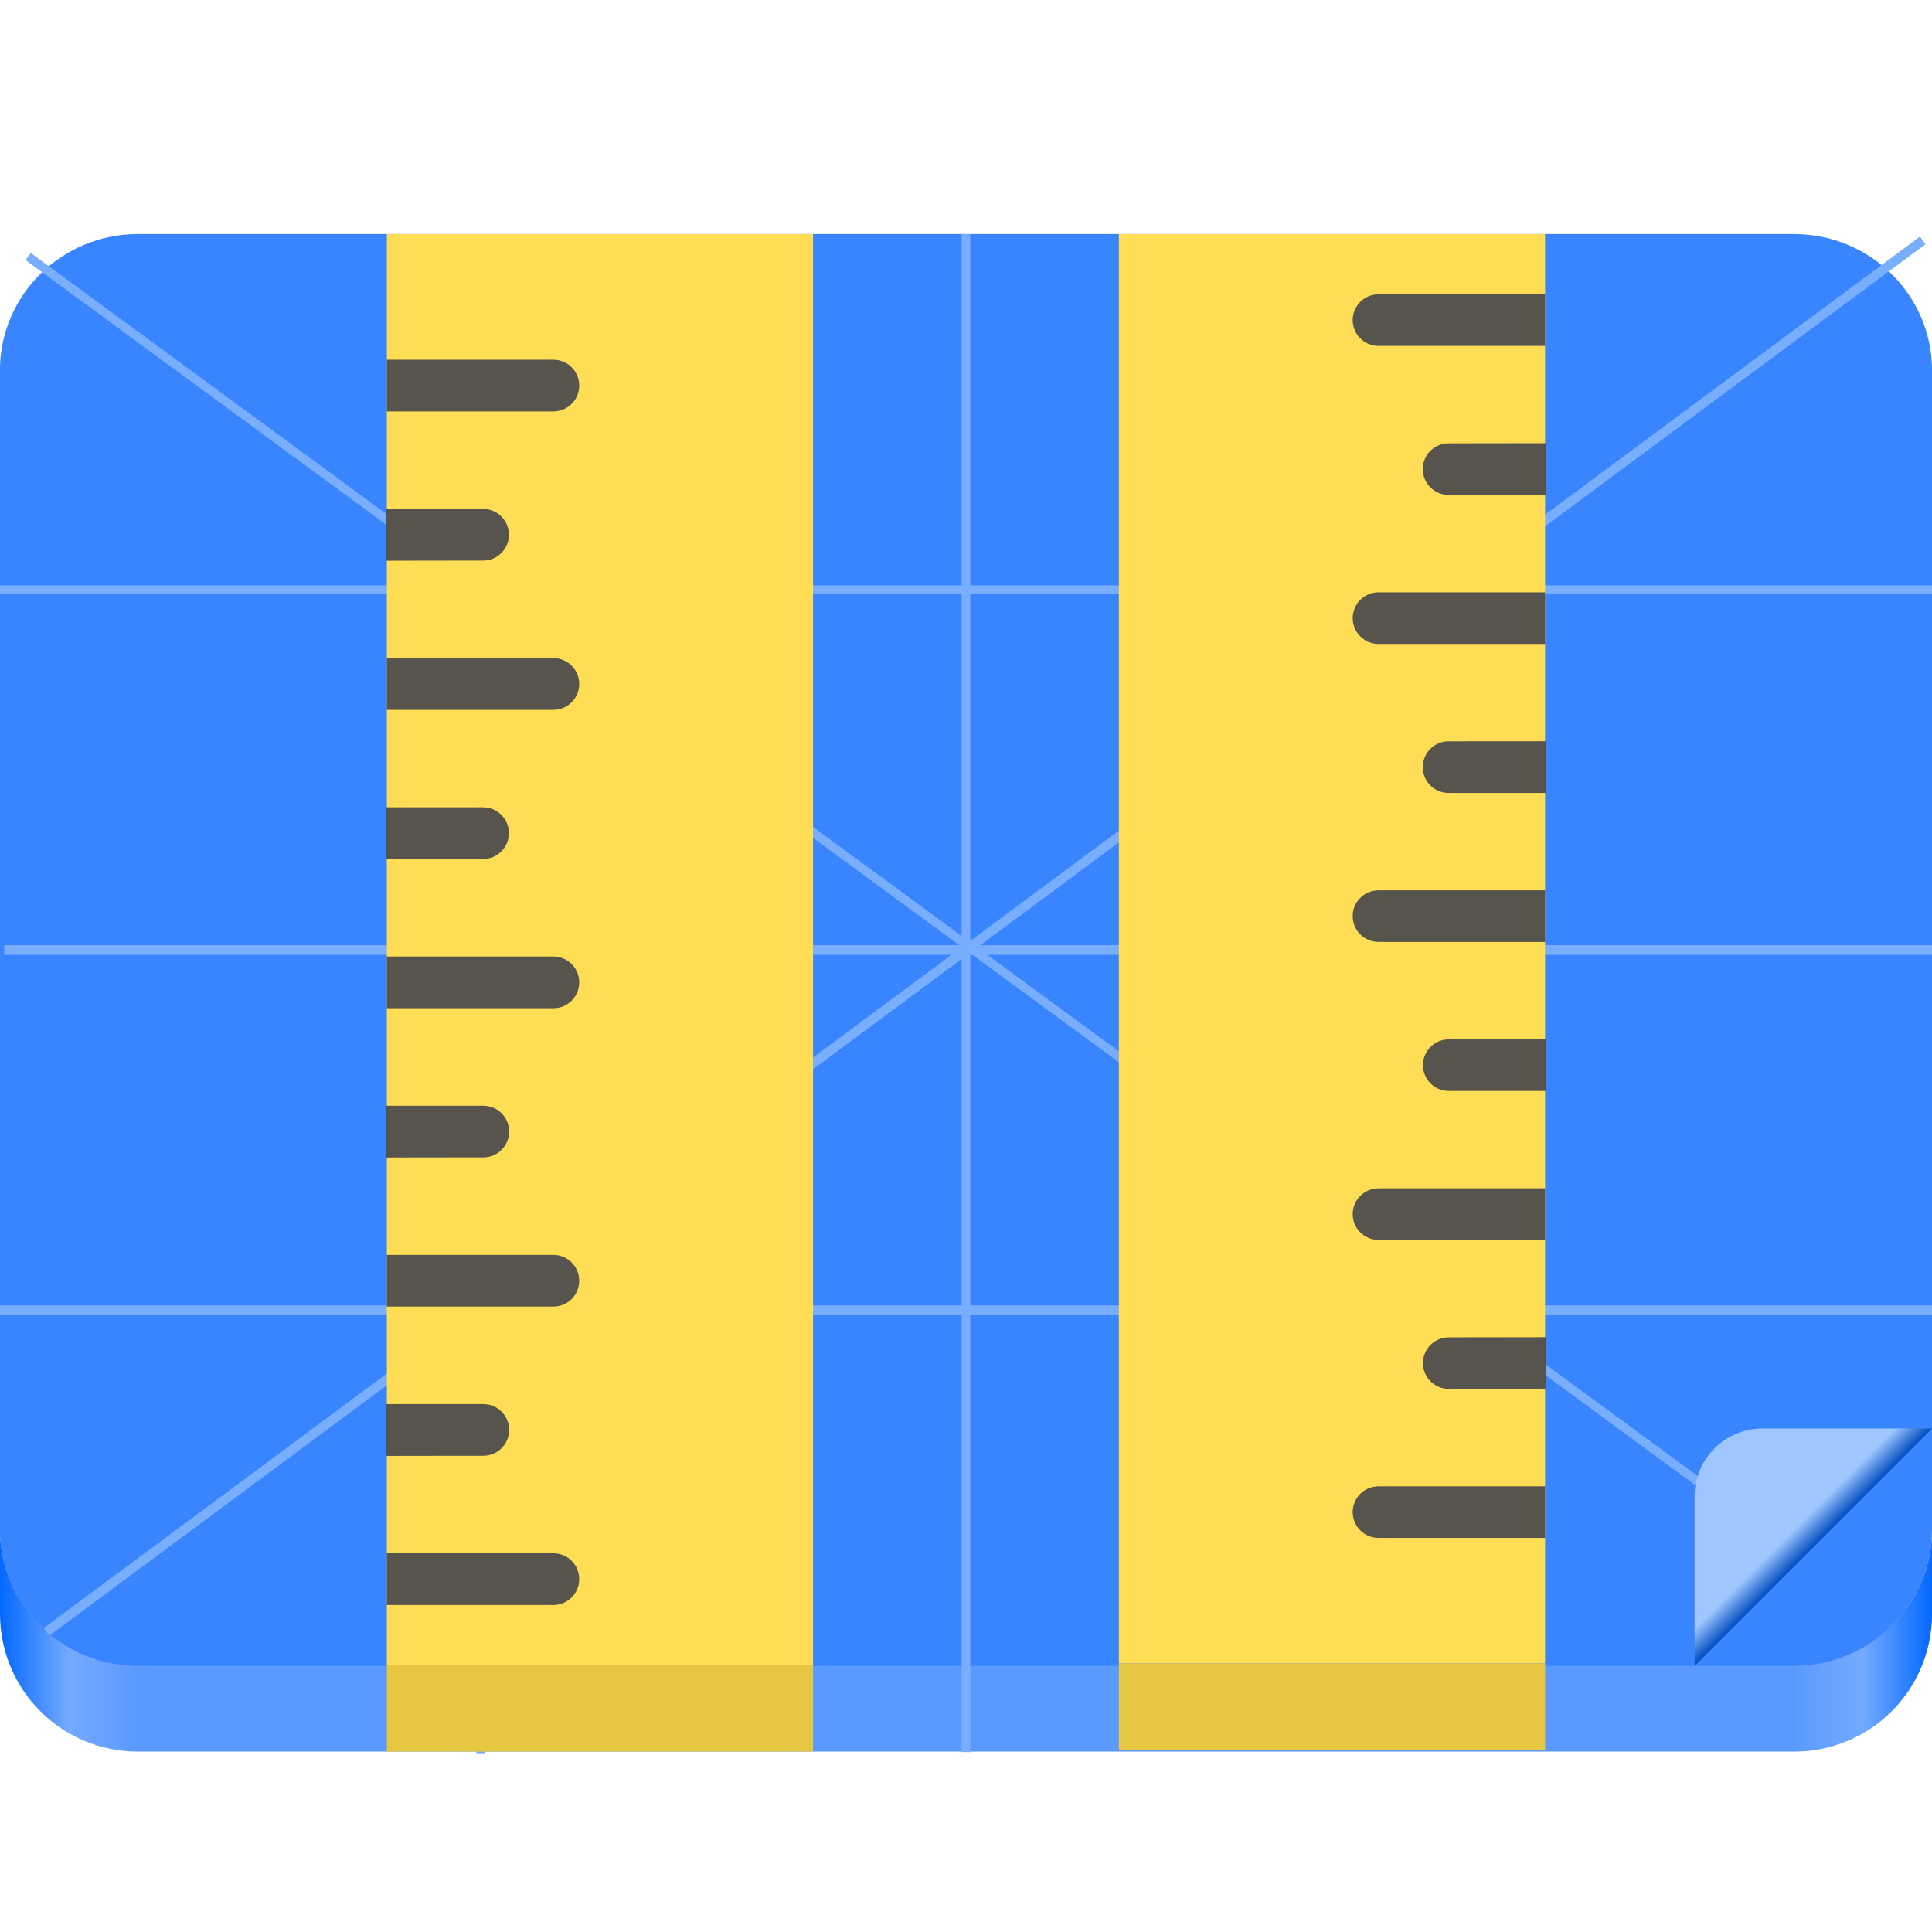
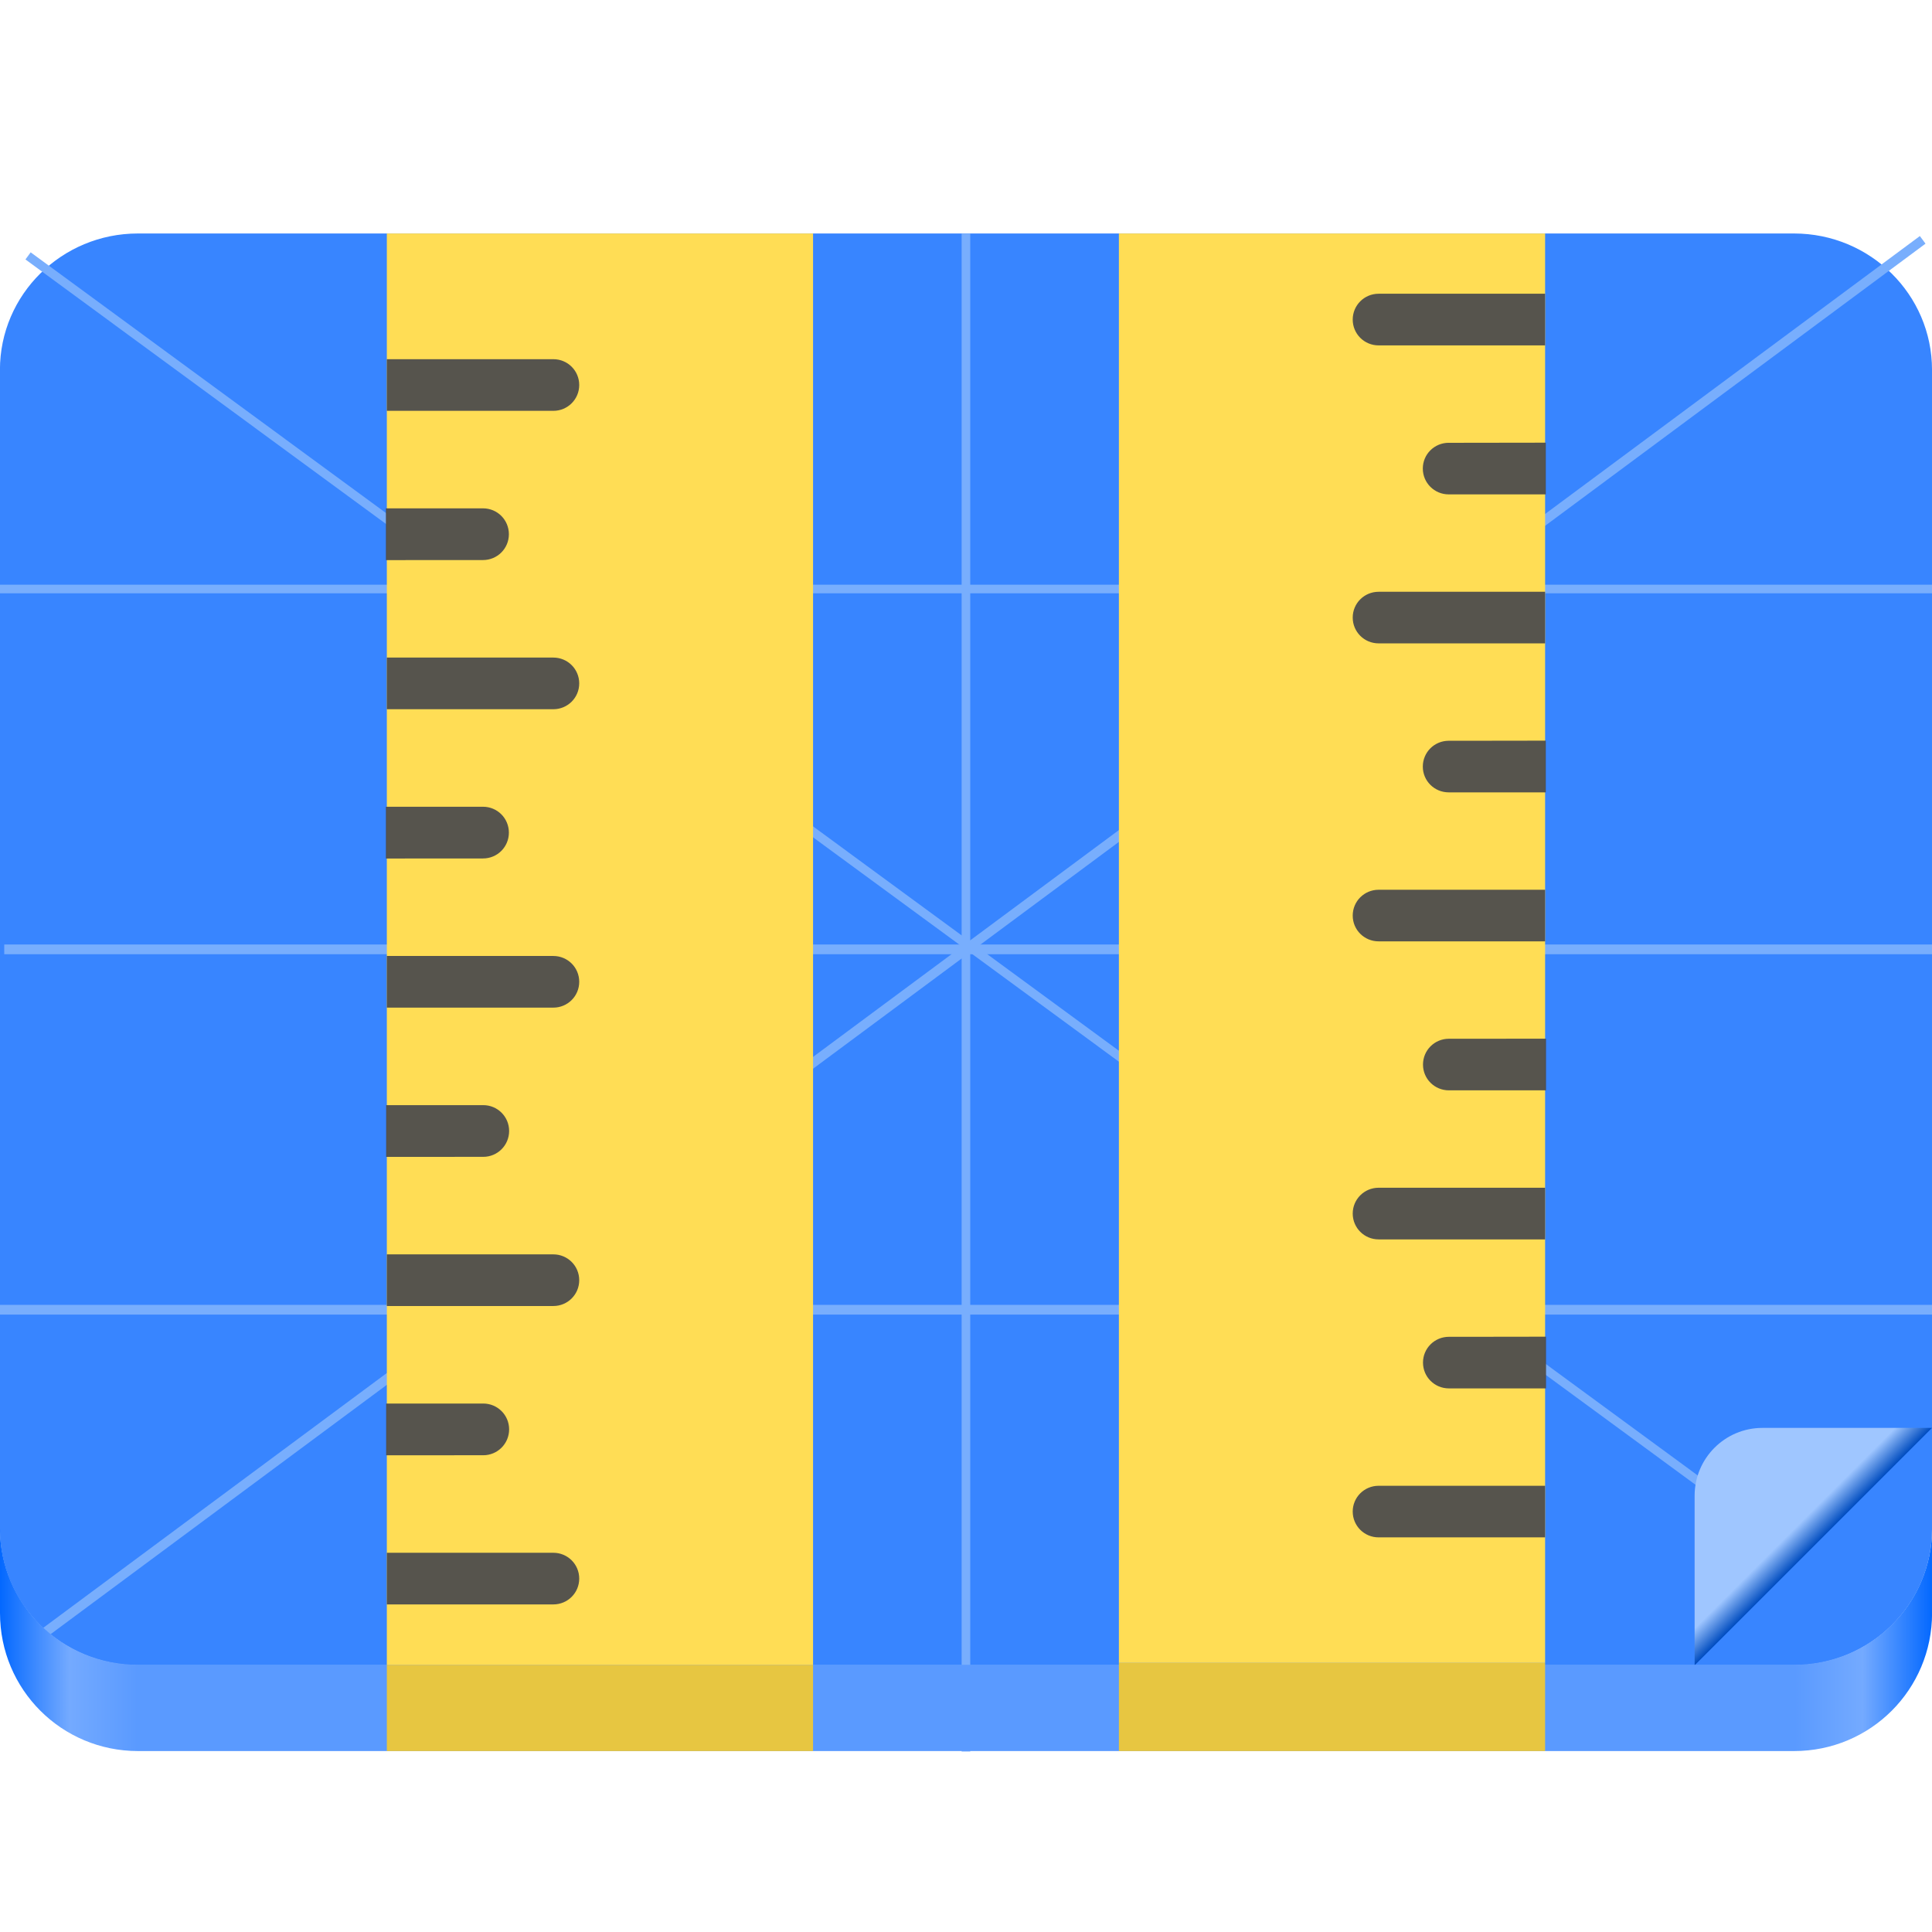
<svg xmlns="http://www.w3.org/2000/svg" height="128px" viewBox="0 0 128 128" width="128px">
-   <linearGradient id="a" gradientUnits="userSpaceOnUse" x1="0" x2="128.005" y1="116.047" y2="116.047">
+   <clipPath id="a">
+     <path d="m 112 94 h 16 v 17 h -16 z m 0 0" />
+   </clipPath>
+   <clipPath id="b">
+     <path d="m 128 94.602 l -15.727 15.727 h -4.496 v -20.219 h 20.223 z m 0 0" />
+   </clipPath>
+   <linearGradient id="c" gradientTransform="matrix(0 0.140426 0.140426 0 109.4634 54.15942)" gradientUnits="userSpaceOnUse" x1="344" x2="335.291" y1="76" y2="67.291">
+     <stop offset="0" stop-color="#004cbf" />
+     <stop offset="1" stop-color="#9fc6ff" />
+   </linearGradient>
+   <linearGradient id="d" gradientUnits="userSpaceOnUse" x1="0" x2="128.005" y1="116.01" y2="116.01">
    <stop offset="0" stop-color="#0368ff" />
    <stop offset="0.036" stop-color="#74aaff" />
    <stop offset="0.071" stop-color="#5a9aff" />
    <stop offset="0.929" stop-color="#5a9aff" />
    <stop offset="0.964" stop-color="#74aaff" />
    <stop offset="1" stop-color="#0368ff" />
  </linearGradient>
-   <clipPath id="b">
-     <path d="m 112 94 h 16 v 17 h -16 z m 0 0" />
-   </clipPath>
-   <clipPath id="c">
-     <path d="m 128 94.641 l -15.727 15.727 h -4.496 v -20.223 h 20.223 z m 0 0" />
-   </clipPath>
-   <linearGradient id="d" gradientTransform="matrix(0 0.140426 0.140426 0 109.4634 54.19666)" gradientUnits="userSpaceOnUse" x1="344" x2="335.291" y1="76" y2="67.291">
-     <stop offset="0" stop-color="#004cbf" />
-     <stop offset="1" stop-color="#9fc6ff" />
-   </linearGradient>
-   <path d="m 0 101.297 v 5.605 c 0 5.066 4.078 9.145 9.145 9.145 h 109.719 c 5.062 0 9.141 -4.078 9.141 -9.145 v -5.605 c 0 5.008 -4.078 9.035 -9.141 9.035 h -109.719 c -5.066 0 -9.145 -4.027 -9.145 -9.035 z m 0 0" fill="url(#a)" />
-   <path d="m 9.137 15.508 h 109.719 c 5.051 0 9.145 4.043 9.145 9.031 v 76.793 c 0 4.992 -4.094 9.035 -9.145 9.035 h -109.719 c -5.047 0 -9.141 -4.043 -9.141 -9.035 v -76.793 c 0 -4.988 4.094 -9.031 9.141 -9.031 z m 0 0" fill="#3885ff" />
-   <path d="m 63.996 15.508 v 100.574" fill="none" stroke="#78aefd" stroke-width="0.571" />
-   <path d="m -0.004 86.809 h 128.004" fill="none" stroke="#78aefd" stroke-width="0.645" />
-   <path d="m 0.281 62.938 h 127.719" fill="none" stroke="#78aefd" stroke-width="0.644" />
-   <path d="m -0.004 39.063 h 128.004" fill="none" stroke="#78aefd" stroke-width="0.571" />
-   <path d="m 127.387 15.926 l -124.305 92.188" fill="#5297fd" stroke="#78aefd" stroke-width="0.626" />
-   <path d="m 1.859 16.992 l 116.41 85.41" fill="#5297fd" stroke="#78aefd" stroke-width="0.584" />
-   <g clip-path="url(#b)">
-     <g clip-path="url(#c)">
-       <path d="m 112.273 99.133 v 11.234 c 0 2.48 2.012 4.492 4.492 4.492 h 11.234 c 2.48 0 4.492 -2.012 4.492 -4.492 v -11.234 c 0 -2.48 -2.012 -4.492 -4.492 -4.492 h -11.234 c -2.48 0 -4.492 2.012 -4.492 4.492 z m 0 0" fill="url(#d)" />
+   <path d="m 9.137 15.469 h 109.719 c 5.051 0 9.145 4.047 9.145 9.035 v 76.793 c 0 4.988 -4.094 9.031 -9.145 9.031 h -109.719 c -5.047 0 -9.141 -4.043 -9.141 -9.031 v -76.793 c 0 -4.988 4.094 -9.035 9.141 -9.035 z m 0 0" fill="#3885ff" />
+   <path d="m -0.004 86.773 h 128.004" fill="none" stroke="#78aefd" stroke-width="0.645" />
+   <path d="m 0.281 62.898 h 127.719" fill="none" stroke="#78aefd" stroke-width="0.644" />
+   <path d="m -0.004 39.023 h 128.004" fill="none" stroke="#78aefd" stroke-width="0.571" />
+   <path d="m 127.383 15.891 l -124.922 92.648" fill="#5297fd" stroke="#78aefd" stroke-width="0.629" />
+   <path d="m 1.859 16.953 l 116.41 85.41" fill="#5297fd" stroke="#78aefd" stroke-width="0.584" />
+   <g clip-path="url(#a)">
+     <g clip-path="url(#b)">
+       <path d="m 112.273 99.098 v 11.23 c 0 2.484 2.012 4.496 4.492 4.496 h 11.234 c 2.48 0 4.492 -2.012 4.492 -4.496 v -11.23 c 0 -2.484 -2.012 -4.496 -4.492 -4.496 h -11.234 c -2.48 0 -4.492 2.012 -4.492 4.496 z m 0 0" fill="url(#c)" />
    </g>
  </g>
-   <path d="m 31.855 15.629 v 100.578" fill="none" stroke="#78aefd" stroke-width="0.571" />
-   <path d="m 25.629 110.332 h 28.238 v 5.715 h -28.238 z m 0 0" fill="#e7c641" />
-   <path d="m 25.629 15.508 h 28.238 v 94.824 h -28.238 z m 0 0" fill="#ffdd55" />
+   <path d="m 63.996 15.469 v 100.574" fill="none" stroke="#78aefd" stroke-width="0.571" />
+   <path d="m 0 101.262 v 5.605 c 0 5.066 4.078 9.145 9.145 9.145 h 109.719 c 5.062 0 9.141 -4.078 9.141 -9.145 v -5.605 c 0 5.004 -4.078 9.035 -9.141 9.035 h -109.719 c -5.066 0 -9.145 -4.031 -9.145 -9.035 z m 0 0" fill="url(#d)" />
+   <path d="m 25.629 110.297 h 28.238 v 5.715 h -28.238 z m 0 0" fill="#e7c641" />
+   <path d="m 25.629 15.469 h 28.238 v 94.828 h -28.238 z m 0 0" fill="#ffdd55" />
  <g fill="#4d4d4d" fill-opacity="0.949">
-     <path d="m 25.629 23.832 v 3.426 h 11.031 c 0.949 0 1.715 -0.766 1.715 -1.711 c 0 -0.949 -0.766 -1.715 -1.715 -1.715 z m 0 0" />
-     <path d="m 25.582 96.457 l 5.504 -0.008 h 0.93 c 0.949 0 1.715 -0.762 1.715 -1.711 s -0.766 -1.711 -1.715 -1.711 h -6.434 z m 0 0" />
-     <path d="m 25.582 76.688 l 5.504 -0.008 h 0.93 c 0.949 0 1.715 -0.762 1.715 -1.711 s -0.766 -1.711 -1.715 -1.711 h -6.434 z m 0 0" />
-     <path d="m 25.566 56.918 l 5.508 -0.008 h 0.926 c 0.953 0 1.715 -0.762 1.715 -1.711 s -0.762 -1.711 -1.715 -1.711 h -6.434 z m 0 0" />
-     <path d="m 25.566 37.148 l 5.508 -0.008 h 0.926 c 0.953 0 1.715 -0.762 1.715 -1.711 c 0 -0.949 -0.762 -1.711 -1.715 -1.711 h -6.434 z m 0 0" />
-     <path d="m 25.629 43.602 v 3.426 h 11.031 c 0.949 0 1.715 -0.766 1.715 -1.711 c 0 -0.949 -0.766 -1.715 -1.715 -1.715 z m 0 0" />
-     <path d="m 25.629 63.371 v 3.426 h 11.031 c 0.949 0 1.715 -0.766 1.715 -1.711 c 0 -0.949 -0.766 -1.715 -1.715 -1.715 z m 0 0" />
-     <path d="m 25.629 83.141 v 3.426 h 11.031 c 0.949 0 1.715 -0.766 1.715 -1.715 c 0 -0.945 -0.766 -1.711 -1.715 -1.711 z m 0 0" />
-     <path d="m 25.629 102.91 v 3.426 h 11.031 c 0.949 0 1.715 -0.766 1.715 -1.715 c 0 -0.945 -0.766 -1.711 -1.715 -1.711 z m 0 0" />
+     <path d="m 25.629 23.797 v 3.422 h 11.031 c 0.949 0 1.715 -0.762 1.715 -1.711 c 0 -0.949 -0.766 -1.711 -1.715 -1.711 z m 0 0" />
+     <path d="m 25.582 96.418 l 5.504 -0.004 h 0.93 c 0.949 0 1.715 -0.766 1.715 -1.715 c 0 -0.945 -0.766 -1.711 -1.715 -1.711 h -6.434 z m 0 0" />
+     <path d="m 25.582 76.648 l 5.504 -0.004 h 0.93 c 0.949 0 1.715 -0.766 1.715 -1.715 c 0 -0.945 -0.766 -1.711 -1.715 -1.711 h -6.434 z m 0 0" />
+     <path d="m 25.566 56.879 l 5.508 -0.004 h 0.926 c 0.953 0 1.715 -0.766 1.715 -1.711 c 0 -0.949 -0.762 -1.715 -1.715 -1.715 h -6.434 z m 0 0" />
+     <path d="m 25.566 37.109 l 5.508 -0.004 h 0.926 c 0.953 0 1.715 -0.766 1.715 -1.711 c 0 -0.949 -0.762 -1.715 -1.715 -1.715 h -6.434 z m 0 0" />
+     <path d="m 25.629 43.566 v 3.422 h 11.031 c 0.949 0 1.715 -0.762 1.715 -1.711 c 0 -0.949 -0.766 -1.711 -1.715 -1.711 z m 0 0" />
+     <path d="m 25.629 63.336 v 3.422 h 11.031 c 0.949 0 1.715 -0.762 1.715 -1.711 s -0.766 -1.711 -1.715 -1.711 z m 0 0" />
+     <path d="m 25.629 83.105 v 3.422 h 11.031 c 0.949 0 1.715 -0.762 1.715 -1.711 c 0 -0.949 -0.766 -1.711 -1.715 -1.711 z m 0 0" />
+     <path d="m 25.629 102.875 v 3.422 h 11.031 c 0.949 0 1.715 -0.762 1.715 -1.711 c 0 -0.949 -0.766 -1.711 -1.715 -1.711 z m 0 0" />
  </g>
-   <path d="m 102.367 110.207 h -28.238 v -94.699 h 28.238 z m 0 0" fill="#ffdd55" />
-   <path d="m 102.367 101.891 v -3.418 h -11.031 c -0.949 0 -1.715 0.762 -1.715 1.711 c 0 0.945 0.766 1.707 1.715 1.707 z m 0 0" fill="#4d4d4d" fill-opacity="0.949" />
-   <path d="m 102.414 29.363 l -5.504 0.008 h -0.93 c -0.949 0 -1.715 0.762 -1.715 1.711 c 0 0.945 0.766 1.707 1.715 1.707 h 6.434 z m 0 0" fill="#4d4d4d" fill-opacity="0.949" />
-   <path d="m 102.414 49.109 l -5.504 0.004 h -0.93 c -0.949 0 -1.715 0.766 -1.715 1.711 c 0 0.949 0.766 1.711 1.715 1.711 h 6.434 z m 0 0" fill="#4d4d4d" fill-opacity="0.949" />
-   <path d="m 102.43 68.852 l -5.508 0.008 h -0.93 c -0.949 0 -1.715 0.762 -1.715 1.707 c 0 0.949 0.766 1.711 1.715 1.711 h 6.438 z m 0 0" fill="#4d4d4d" fill-opacity="0.949" />
-   <path d="m 102.43 88.594 l -5.508 0.008 h -0.93 c -0.949 0 -1.715 0.762 -1.715 1.711 c 0 0.945 0.766 1.707 1.715 1.707 h 6.438 z m 0 0" fill="#4d4d4d" fill-opacity="0.949" />
-   <path d="m 102.367 82.148 v -3.418 h -11.031 c -0.949 0 -1.715 0.762 -1.715 1.711 c 0 0.945 0.766 1.707 1.715 1.707 z m 0 0" fill="#4d4d4d" fill-opacity="0.949" />
-   <path d="m 102.367 62.406 v -3.418 h -11.031 c -0.949 0 -1.715 0.762 -1.715 1.707 c 0 0.949 0.766 1.711 1.715 1.711 z m 0 0" fill="#4d4d4d" fill-opacity="0.949" />
-   <path d="m 102.367 42.664 v -3.422 h -11.031 c -0.949 0 -1.715 0.762 -1.715 1.711 c 0 0.945 0.766 1.711 1.715 1.711 z m 0 0" fill="#4d4d4d" fill-opacity="0.949" />
-   <path d="m 102.367 22.918 v -3.418 h -11.031 c -0.949 0 -1.715 0.762 -1.715 1.711 c 0 0.945 0.766 1.707 1.715 1.707 z m 0 0" fill="#4d4d4d" fill-opacity="0.949" />
-   <path d="m 74.129 110.207 h 28.238 v 5.715 h -28.238 z m 0 0" fill="#e7c641" />
+   <path d="m 102.367 110.172 h -28.238 v -94.703 h 28.238 z m 0 0" fill="#ffdd55" />
+   <path d="m 102.367 101.855 v -3.418 h -11.031 c -0.949 0 -1.715 0.762 -1.715 1.707 c 0 0.949 0.766 1.711 1.715 1.711 z m 0 0" fill="#4d4d4d" fill-opacity="0.949" />
+   <path d="m 102.414 29.328 l -5.504 0.008 h -0.93 c -0.949 0 -1.715 0.762 -1.715 1.707 c 0 0.949 0.766 1.711 1.715 1.711 h 6.434 z m 0 0" fill="#4d4d4d" fill-opacity="0.949" />
+   <path d="m 102.414 49.07 l -5.504 0.008 h -0.93 c -0.949 0 -1.715 0.762 -1.715 1.711 c 0 0.945 0.766 1.707 1.715 1.707 h 6.434 z m 0 0" fill="#4d4d4d" fill-opacity="0.949" />
+   <path d="m 102.43 68.816 l -5.508 0.004 h -0.93 c -0.949 0 -1.715 0.762 -1.715 1.711 c 0 0.945 0.766 1.707 1.715 1.707 h 6.438 z m 0 0" fill="#4d4d4d" fill-opacity="0.949" />
+   <path d="m 102.43 88.559 l -5.508 0.008 h -0.93 c -0.949 0 -1.715 0.762 -1.715 1.707 c 0 0.949 0.766 1.711 1.715 1.711 h 6.438 z m 0 0" fill="#4d4d4d" fill-opacity="0.949" />
+   <path d="m 102.367 82.113 v -3.422 h -11.031 c -0.949 0 -1.715 0.766 -1.715 1.711 c 0 0.945 0.766 1.711 1.715 1.711 z m 0 0" fill="#4d4d4d" fill-opacity="0.949" />
+   <path d="m 102.367 62.367 v -3.418 h -11.031 c -0.949 0 -1.715 0.762 -1.715 1.711 c 0 0.945 0.766 1.707 1.715 1.707 z m 0 0" fill="#4d4d4d" fill-opacity="0.949" />
+   <path d="m 102.367 42.625 v -3.418 h -11.031 c -0.949 0 -1.715 0.762 -1.715 1.707 c 0 0.949 0.766 1.711 1.715 1.711 z m 0 0" fill="#4d4d4d" fill-opacity="0.949" />
+   <path d="m 102.367 22.883 v -3.422 h -11.031 c -0.949 0 -1.715 0.766 -1.715 1.711 c 0 0.949 0.766 1.711 1.715 1.711 z m 0 0" fill="#4d4d4d" fill-opacity="0.949" />
+   <path d="m 74.129 110.172 h 28.238 v 5.84 h -28.238 z m 0 0" fill="#e7c641" />
</svg>
